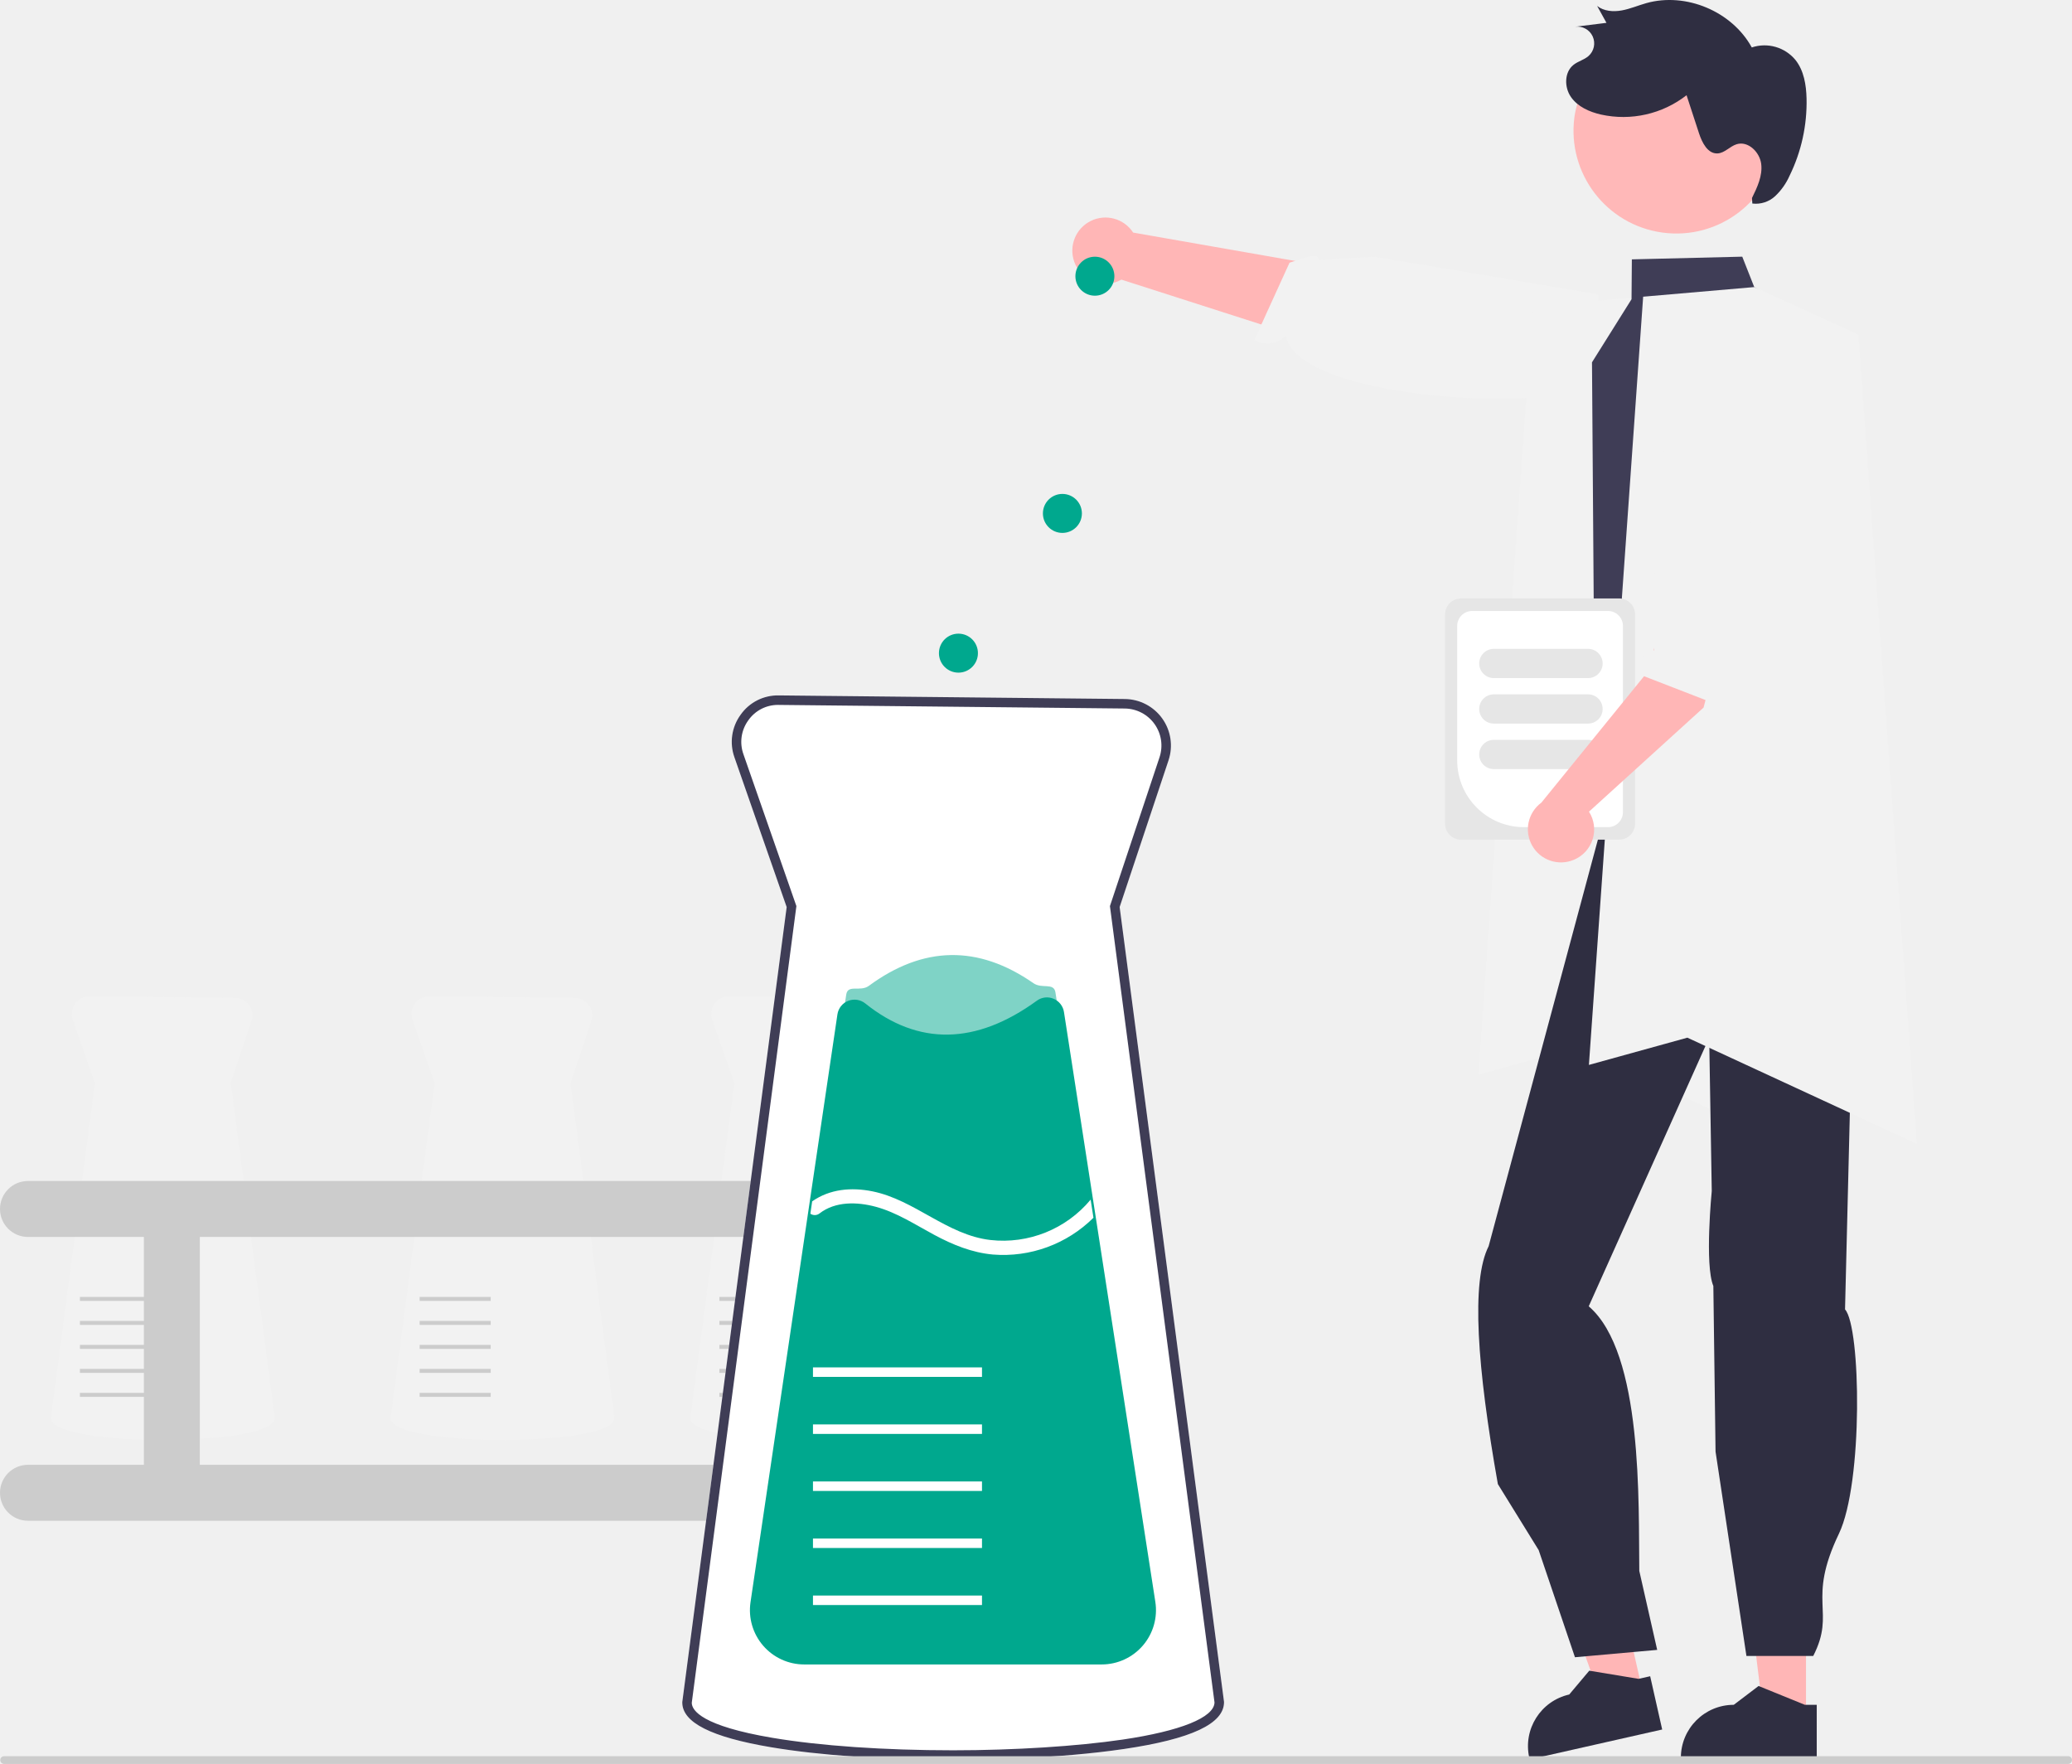
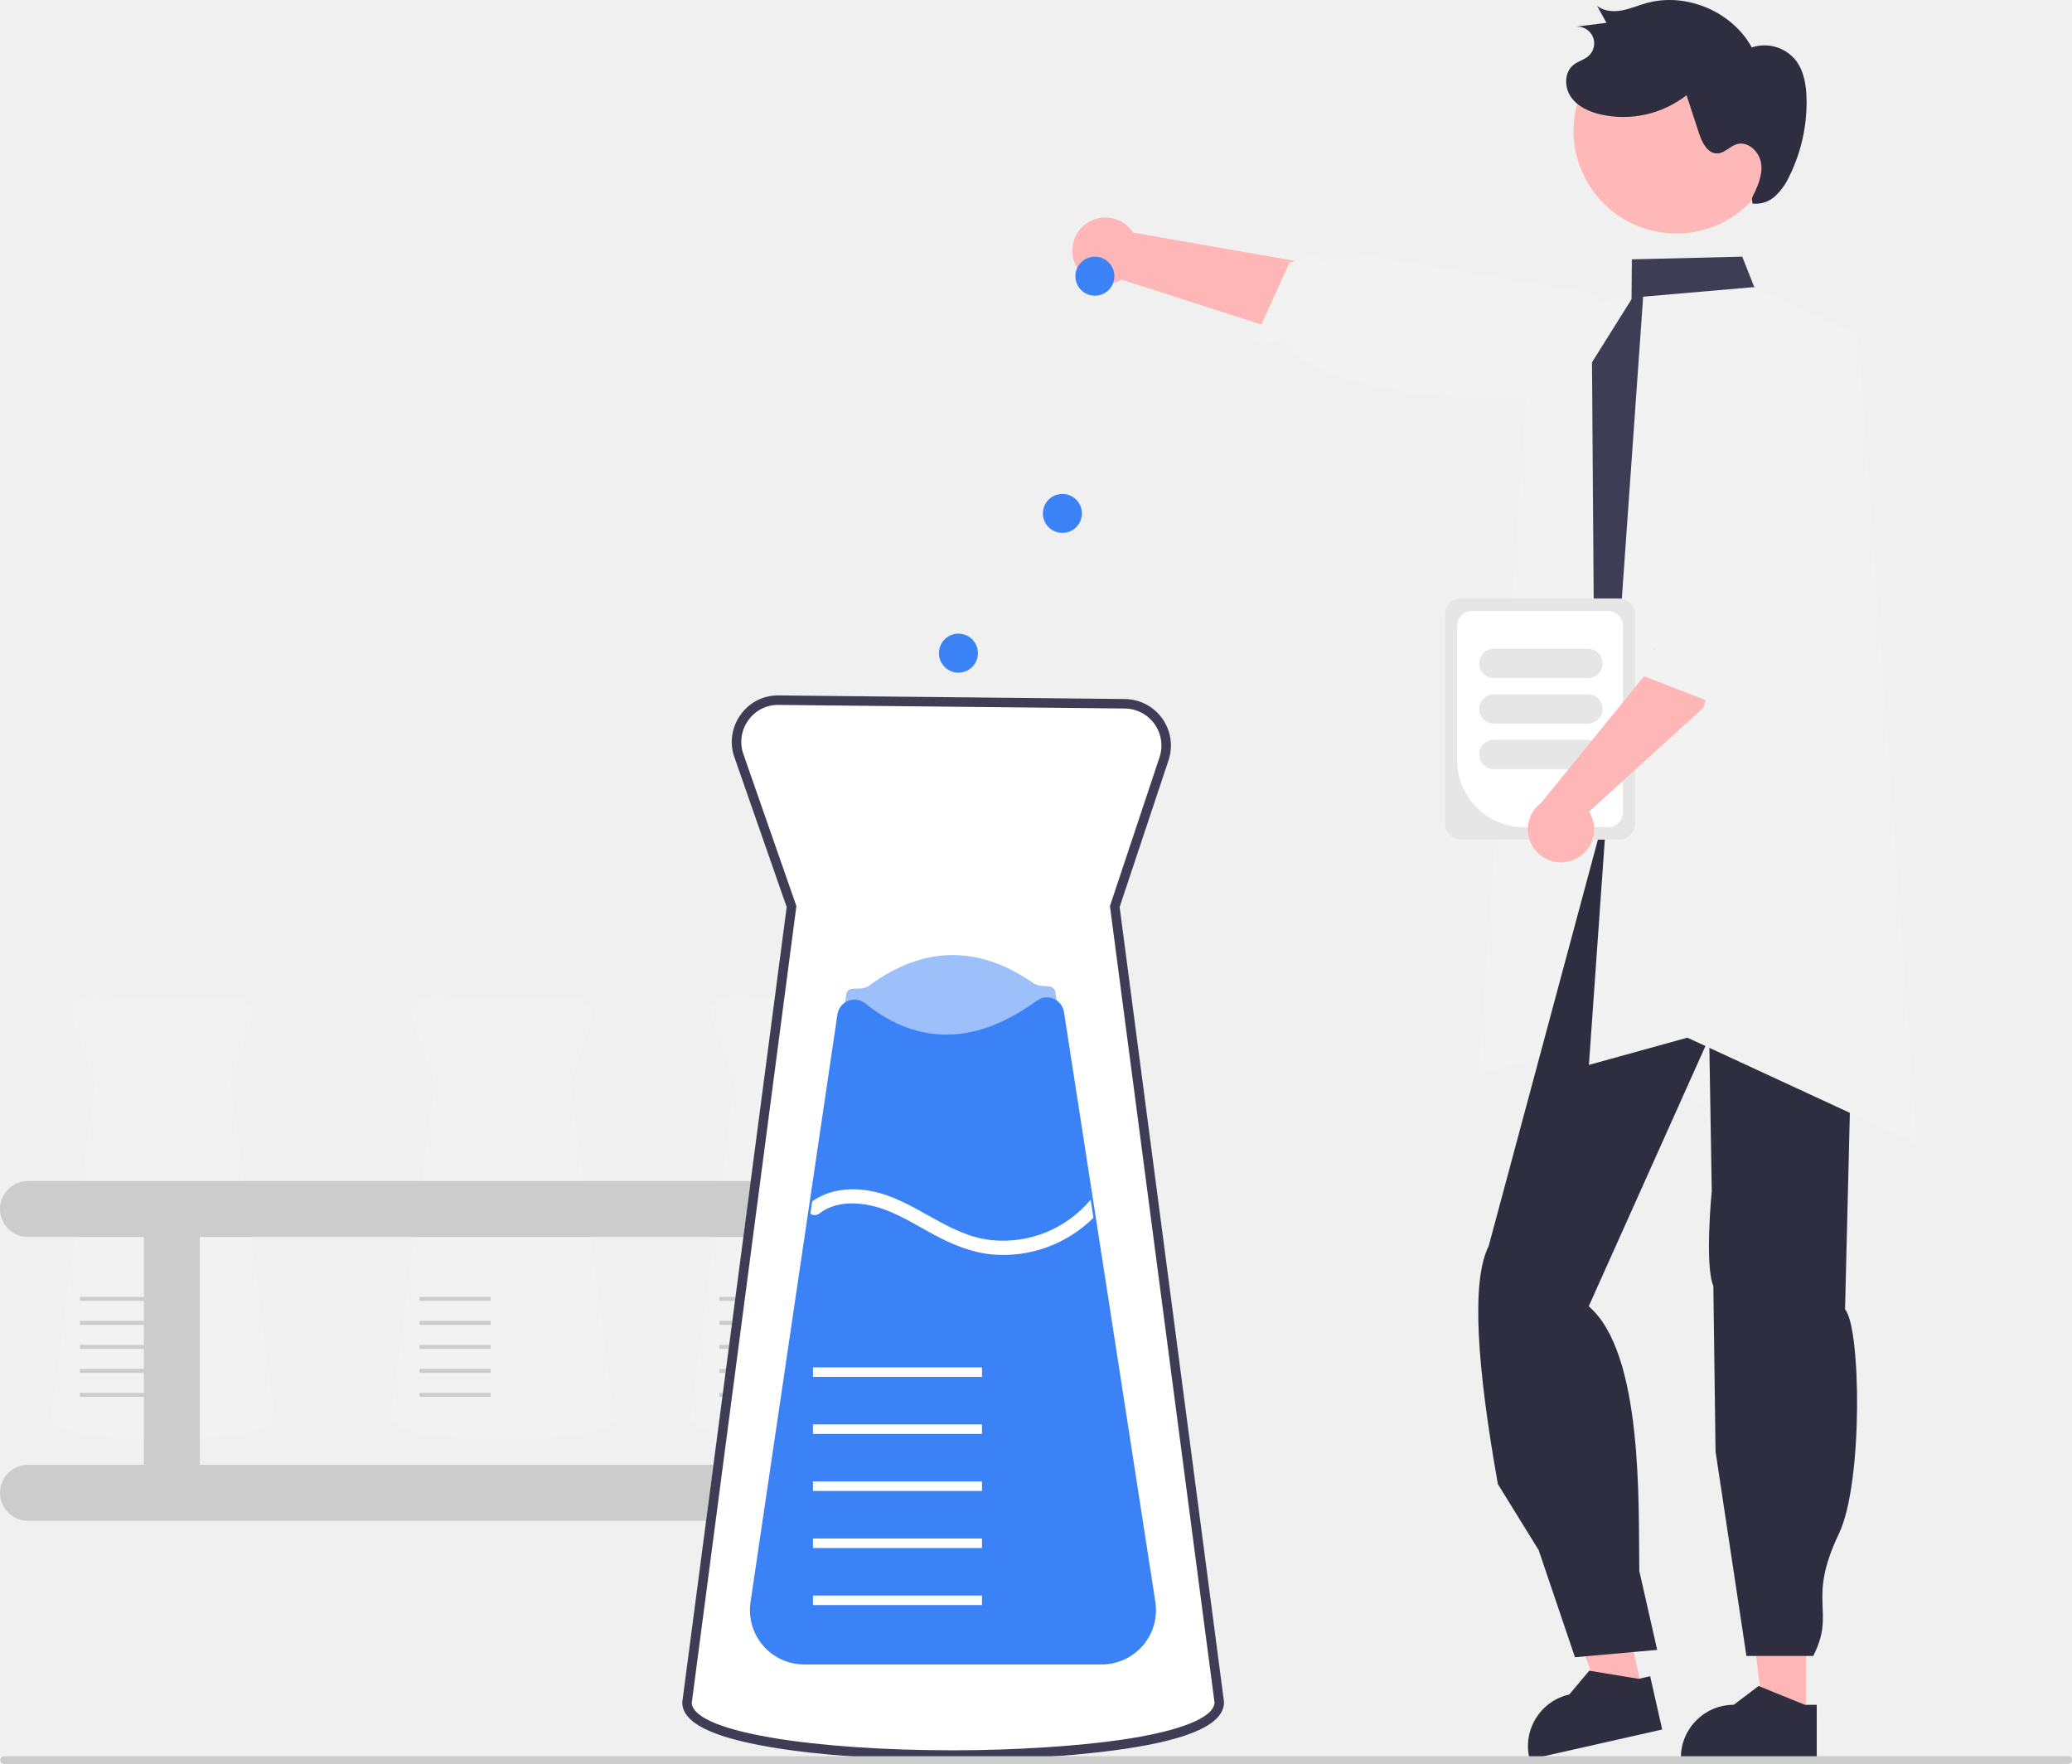
<svg xmlns="http://www.w3.org/2000/svg" width="637.748" height="542.828" viewBox="0 0 637.748 542.828" role="img" artist="Katerina Limpitsouni" source="https://undraw.co/">
  <path d="M611.767,259.126A10.132,10.132,0,0,0,626.293,264.637l87.876,28.188,29.084-22.818L629.904,250.16a10.187,10.187,0,0,0-18.138,8.966Z" transform="translate(-281.1258 -178.5859)" fill="#ffb6b6" />
  <path d="M774.531,296.795s-.796-1.953-11.311,2.296c-13.052,5.274-82.537,1.748-86.388-17.198a7.96,7.96,0,0,1-9.661,1.375l10.862-23.842c5.654-1.807,8.727-3.145,9.092-.842l17-1L772.976,269.175l1.903,23.766Z" transform="translate(-281.1258 -178.5859)" fill="#f2f2f2" />
  <polygon points="471.753 94.306 505.945 91.346 538 105.999 556 354.999 485.362 322.331 455.055 330.716 471.753 94.306" fill="#f2f2f2" />
  <polygon points="555.874 528.874 542.905 528.873 536.735 478.848 555.876 478.849 555.874 528.874" fill="#ffb6b6" />
  <path d="M840.307,720.031l-41.819-.002v-.529a16.278,16.278,0,0,1,16.277-16.277h.001l7.639-5.795,14.252,5.796,3.651 0Z" transform="translate(-281.1258 -178.5859)" fill="#2f2e41" />
  <polygon points="505.615 520.701 492.964 523.557 475.926 476.12 494.598 471.904 505.615 520.701" fill="#ffb6b6" />
  <path d="M792.736,710.821l-40.792,9.21-.117-.516A16.278,16.278,0,0,1,764.12,700.053l.001-0,6.175-7.335,15.179,2.514,3.561-.804Z" transform="translate(-281.1258 -178.5859)" fill="#2f2e41" />
  <path d="M853.426,401.633c6.081,18.339,5.438,38.246-1.462,59.612l-2.949,120.293c4.876,5.366,5.621,53.38-1.889,69.047-10.03,20.921-.806,23.718-7.896,37.598H818.665l-9.505-62.881-.677-50.969c-2.731-6.467-.489-29.225-.489-29.225L807.205,497.917,770.126,580.585c16.799,14.379,15.287,60.826,15.564,81.427l5.508,24.309-25.31,2.263-11.169-32.967-12.558-20.315c-6.399-35.996-8.297-62.422-2.841-73.216l37.222-138.486Z" transform="translate(-281.1258 -178.5859)" fill="#2f2e41" />
  <path d="M856.061,395.512l-3.39-6.78c-4.15-25.71-8.25-49.69-2.68-71.26.35-18.83-5.47-36.52-21.63-46.18l-7.29-4.36-3.69-9.36-33.98.83-.1,12.27-12.17,19.41v.08l.76,105.62,3.36,10.9-5.07,12.68,2.69,8.09,66.99-10.71,7.79-1.25a13.918,13.918,0,0,0,2.59-1.13,14.232,14.232,0,0,0,6.22-6.95c.07-.17.13-.33.19-.5a13.934,13.934,0,0,0,.9-4.3A14.303,14.303,0,0,0,856.061,395.512Z" transform="translate(-281.1258 -178.5859)" fill="#3f3d56" />
  <path d="M857.551,402.612a13.934,13.934,0,0,1-.9,4.3l-6.41,7.45a13.918,13.918,0,0,1-2.59,1.13l-7.79,1.25,11.27-21.19-24.77-54.23Z" transform="translate(-281.1258 -178.5859)" opacity="0.2" />
  <path d="M331.253,621.713a148.84,148.84,0,0,1-23.52-1.628c-7.248-1.226-10.924-2.967-10.924-5.176l.003-.04L310.334,511.919l-6.81-19.522a5.409,5.409,0,0,1,5.163-7.19l44.784.466a5.409,5.409,0,0,1,5.075,7.119l-6.375,19.124,13.522,102.953C365.697,620.281,344.046,621.713,331.253,621.713Z" transform="translate(-281.1258 -178.5859)" fill="#f2f2f2" />
  <rect x="24.602" y="428.635" width="21.876" height="1.23" fill="#ccc" />
  <rect x="24.602" y="421.254" width="21.876" height="1.23" fill="#ccc" />
  <rect x="24.602" y="413.874" width="21.876" height="1.23" fill="#ccc" />
  <rect x="24.602" y="406.493" width="21.876" height="1.23" fill="#ccc" />
  <rect x="24.602" y="399.112" width="21.876" height="1.23" fill="#ccc" />
  <path d="M528.073,621.713a148.84,148.84,0,0,1-23.52-1.628c-7.248-1.226-10.924-2.967-10.924-5.176l.003-.04L507.154,511.919l-6.81-19.522a5.409,5.409,0,0,1,5.163-7.19l44.784.466a5.409,5.409,0,0,1,5.075,7.119l-6.375,19.124,13.522,102.953C562.516,620.281,540.865,621.713,528.073,621.713Z" transform="translate(-281.1258 -178.5859)" fill="#f2f2f2" />
  <rect x="221.422" y="428.635" width="21.876" height="1.23" fill="#ccc" />
  <rect x="221.422" y="421.254" width="21.876" height="1.23" fill="#ccc" />
  <rect x="221.422" y="413.874" width="21.876" height="1.23" fill="#ccc" />
  <rect x="221.422" y="406.493" width="21.876" height="1.23" fill="#ccc" />
  <rect x="221.422" y="399.112" width="21.876" height="1.23" fill="#ccc" />
  <path d="M435.814,621.713a148.84,148.84,0,0,1-23.52-1.628c-7.248-1.226-10.924-2.967-10.924-5.176l.003-.04L414.895,511.919l-6.81-19.522a5.409,5.409,0,0,1,5.163-7.19l44.784.466a5.409,5.409,0,0,1,5.075,7.119l-6.375,19.124,13.522,102.953C470.257,620.281,448.606,621.713,435.814,621.713Z" transform="translate(-281.1258 -178.5859)" fill="#f2f2f2" />
  <rect x="129.163" y="428.635" width="21.876" height="1.23" fill="#ccc" />
  <rect x="129.163" y="421.254" width="21.876" height="1.23" fill="#ccc" />
  <rect x="129.163" y="413.874" width="21.876" height="1.23" fill="#ccc" />
  <rect x="129.163" y="406.493" width="21.876" height="1.23" fill="#ccc" />
  <rect x="129.163" y="399.112" width="21.876" height="1.23" fill="#ccc" />
  <path d="M581.275,629.363H539.451V559.246h41.824a8.611,8.611,0,0,0,0-17.222H289.737a8.611,8.611,0,0,0,0,17.222h35.674v70.117H289.737a8.611,8.611,0,0,0,0,17.222H581.275a8.611,8.611,0,1,0,0-17.222Zm-238.644,0V559.246h179.598v70.117Z" transform="translate(-281.1258 -178.5859)" fill="#ccc" />
  <path d="M574.502,720.147c-21.392,0-41.344-1.383-56.178-3.892-18.3-3.095-27.197-7.594-27.197-13.751l.01-.194,32.12-244.578L507.177,411.632a14.157,14.157,0,0,1,1.891-13.075,13.998,13.998,0,0,1,11.802-5.968L627.357,393.698A14.325,14.325,0,0,1,640.798,412.553l-15.053,45.161,32.126,244.6v.094c.004,6.639-10.068,11.353-30.79,14.411C606.723,719.823,583.529,720.147,574.502,720.147Z" transform="translate(-281.1258 -178.5859)" fill="#fff" />
  <path d="M574.502,720.147c-21.392,0-41.344-1.383-56.178-3.892-18.3-3.095-27.197-7.594-27.197-13.751l.01-.194,32.12-244.578L507.177,411.632a14.157,14.157,0,0,1,1.891-13.075,13.998,13.998,0,0,1,11.802-5.968L627.357,393.698A14.325,14.325,0,0,1,640.798,412.553l-15.053,45.161,32.126,244.6v.094c.004,6.639-10.068,11.353-30.79,14.411C606.723,719.823,583.529,720.147,574.502,720.147ZM520.575,395.511a11.127,11.127,0,0,0-9.131,4.752,11.263,11.263,0,0,0-1.504,10.404l16.31,46.755-.045.344L494.048,702.599c.006,2.398,3.223,7.128,24.765,10.77,14.678,2.484,34.455,3.852,55.689,3.852,18.665,0,38.16-1.233,52.15-3.297,17.872-2.637,28.167-6.799,28.291-11.429L622.756,457.428l15.266-45.8a11.4,11.4,0,0,0-10.695-15.004l-106.504-1.109C520.74,395.512,520.657,395.511,520.575,395.511Z" transform="translate(-281.1258 -178.5859)" fill="#3f3d56" />
-   <path d="M635.205,672.578H513.8l19.245-130.138.524-3.587,8.018-54.177c.489-3.305,4.294-.738,6.984-2.719,16.702-12.3,33.604-12.656,50.653-.801,2.635,1.832,6.276-.312,6.767,2.86l8.423,54.341.814,5.256Z" transform="translate(-281.1258 -178.5859)" fill="#00a88e" opacity="0.5" />
-   <path d="M620.221,690.802H528.654A16.706,16.706,0,0,1,512.128,671.651l26.753-180.909a5.309,5.309,0,0,1,8.586-3.347c16.305,13.062,34.075,12.767,52.816-.87a5.212,5.212,0,0,1,5.102-.594,5.298,5.298,0,0,1,3.226,4.107l28.12,181.5a16.707,16.707,0,0,1-16.51,19.264Z" transform="translate(-281.1258 -178.5859)" fill="#00a88e" />
+   <path d="M635.205,672.578H513.8l19.245-130.138.524-3.587,8.018-54.177c.489-3.305,4.294-.738,6.984-2.719,16.702-12.3,33.604-12.656,50.653-.801,2.635,1.832,6.276-.312,6.767,2.86l8.423,54.341.814,5.256Z" transform="translate(-281.1258 -178.5859)" fill="#3b82f6" opacity="0.5" />
+   <path d="M620.221,690.802H528.654A16.706,16.706,0,0,1,512.128,671.651l26.753-180.909a5.309,5.309,0,0,1,8.586-3.347c16.305,13.062,34.075,12.767,52.816-.87a5.212,5.212,0,0,1,5.102-.594,5.298,5.298,0,0,1,3.226,4.107l28.12,181.5a16.707,16.707,0,0,1-16.51,19.264Z" transform="translate(-281.1258 -178.5859)" fill="#3b82f6" />
  <rect x="250.227" y="491.007" width="52.024" height="2.925" fill="#fff" />
  <rect x="250.227" y="473.454" width="52.024" height="2.925" fill="#fff" />
  <rect x="250.227" y="455.902" width="52.024" height="2.925" fill="#fff" />
  <rect x="250.227" y="438.349" width="52.024" height="2.925" fill="#fff" />
  <rect x="250.227" y="420.796" width="52.024" height="2.925" fill="#fff" />
  <path d="M617.682,553.336a39.42,39.42,0,0,1-30.936,11.321c-6.465-.585-12.36-2.999-18.035-6.041-5.865-3.145-11.541-6.904-18.035-8.659-5.69-1.536-12.433-1.741-17.319,2.062a2.374,2.374,0,0,1-2.808.073l.556-3.803c5.441-3.803,12.053-4.388,18.533-3.086,13.047,2.633,22.95,13.428,36.319,14.978A35.034,35.034,0,0,0,616.804,547.778l.015-.015Z" transform="translate(-281.1258 -178.5859)" fill="#fff" />
  <path d="M918.874,720.224a1.186,1.186,0,0,1-1.19,1.19h-635.29a1.19,1.19,0,0,1,0-2.38h635.29A1.187,1.187,0,0,1,918.874,720.224Z" transform="translate(-281.1258 -178.5859)" fill="#ccc" />
  <polygon points="505.753 91.306 539.945 88.346 572 102.999 590 351.999 519.362 319.331 489.055 327.716 505.753 91.306" fill="#f2f2f2" />
-   <circle cx="337" cy="84.999" r="6" fill="#00a88e" />
-   <circle cx="327" cy="157.999" r="6" fill="#00a88e" />
-   <circle cx="295" cy="200.999" r="6" fill="#00a88e" />
+   <circle cx="337" cy="84.999" r="6" fill="#3b82f6" />
+   <circle cx="327" cy="157.999" r="6" fill="#3b82f6" />
+   <circle cx="295" cy="200.999" r="6" fill="#3b82f6" />
  <path d="M725.911,432.072V367.663a4.923,4.923,0,0,1,4.917-4.917H779.472a4.923,4.923,0,0,1,4.917,4.917v64.409a4.923,4.923,0,0,1-4.917,4.917H730.829A4.923,4.923,0,0,1,725.911,432.072Z" transform="translate(-281.1258 -178.5859)" fill="#e6e6e6" />
  <path d="M729.643,412.618V371.21a4.61,4.61,0,0,1,4.605-4.605h41.805a4.61,4.61,0,0,1,4.605,4.605v57.316a4.61,4.61,0,0,1-4.605,4.605H750.155A20.536,20.536,0,0,1,729.643,412.618Z" transform="translate(-281.1258 -178.5859)" fill="#fff" />
  <path d="M736.411,382.763a4.505,4.505,0,0,1,4.5-4.5h29a4.5,4.5,0,0,1,0,9h-29A4.505,4.505,0,0,1,736.411,382.763Z" transform="translate(-281.1258 -178.5859)" fill="#e6e6e6" />
  <path d="M736.411,396.763a4.505,4.505,0,0,1,4.5-4.5h29a4.5,4.5,0,0,1,0,9h-29A4.505,4.505,0,0,1,736.411,396.763Z" transform="translate(-281.1258 -178.5859)" fill="#e6e6e6" />
  <path d="M736.411,410.763a4.505,4.505,0,0,1,4.5-4.5h29a4.5,4.5,0,0,1,0,9h-29A4.505,4.505,0,0,1,736.411,410.763Z" transform="translate(-281.1258 -178.5859)" fill="#e6e6e6" />
  <path d="M765.538,443.184a10.132,10.132,0,0,0,4.669-14.819l35.27-32.04,12.373-47.862-21.959-1.827-6.713,37.558-33.632,41.397a10.187,10.187,0,0,0,9.992,17.593Z" transform="translate(-281.1258 -178.5859)" fill="#ffb6b6" />
  <path d="M821.234,305.24s5.352.079,2.941,11.161c-1.93,8.872-9.252,58.797-15.096,69.966a7.96,7.96,0,0,1,1.928,9.566l-24.426-9.476c-2.129-5.541,1.441-7.264,3.719-7.761l-.447-17.381,3.502-44.304,24.011-11.897Z" transform="translate(-281.1258 -178.5859)" fill="#f2f2f2" />
  <path d="M828.428,223.222a31.647,31.647,0,0,1-62.715-8.536l.061-.449a31.647,31.647,0,0,1,62.644,8.983Z" transform="translate(-281.1258 -178.5859)" fill="#ffb8b8" />
  <path d="M820.374,239.522c1.625-3.301,3.295-6.846,2.838-10.497s-4.037-7.141-7.553-6.056c-2.102.649-3.692,2.725-5.889,2.831-3.024.146-4.758-3.315-5.699-6.192l-3.833-11.719a31.708,31.708,0,0,1-26.335,5.951c-3.559-.814-7.155-2.4-9.243-5.396s-2.075-7.641.788-9.906c1.404-1.111,3.273-1.532,4.615-2.718a5.171,5.171,0,0,0-4.129-8.999l9.652-1.206-2.876-5.201c2.072,1.634,4.956,1.853,7.553,1.386s5.043-1.537,7.583-2.25c12.196-3.423,26.37,2.529,32.466,13.633a12.356,12.356,0,0,1,13.472,3.89c2.584,3.279,3.287,7.656,3.387,11.83a51.324,51.324,0,0,1-5.232,23.775,19.477,19.477,0,0,1-4.395,6.235,8.797,8.797,0,0,1-7.061,2.309" transform="translate(-281.1258 -178.5859)" fill="#2f2e41" />
</svg>
